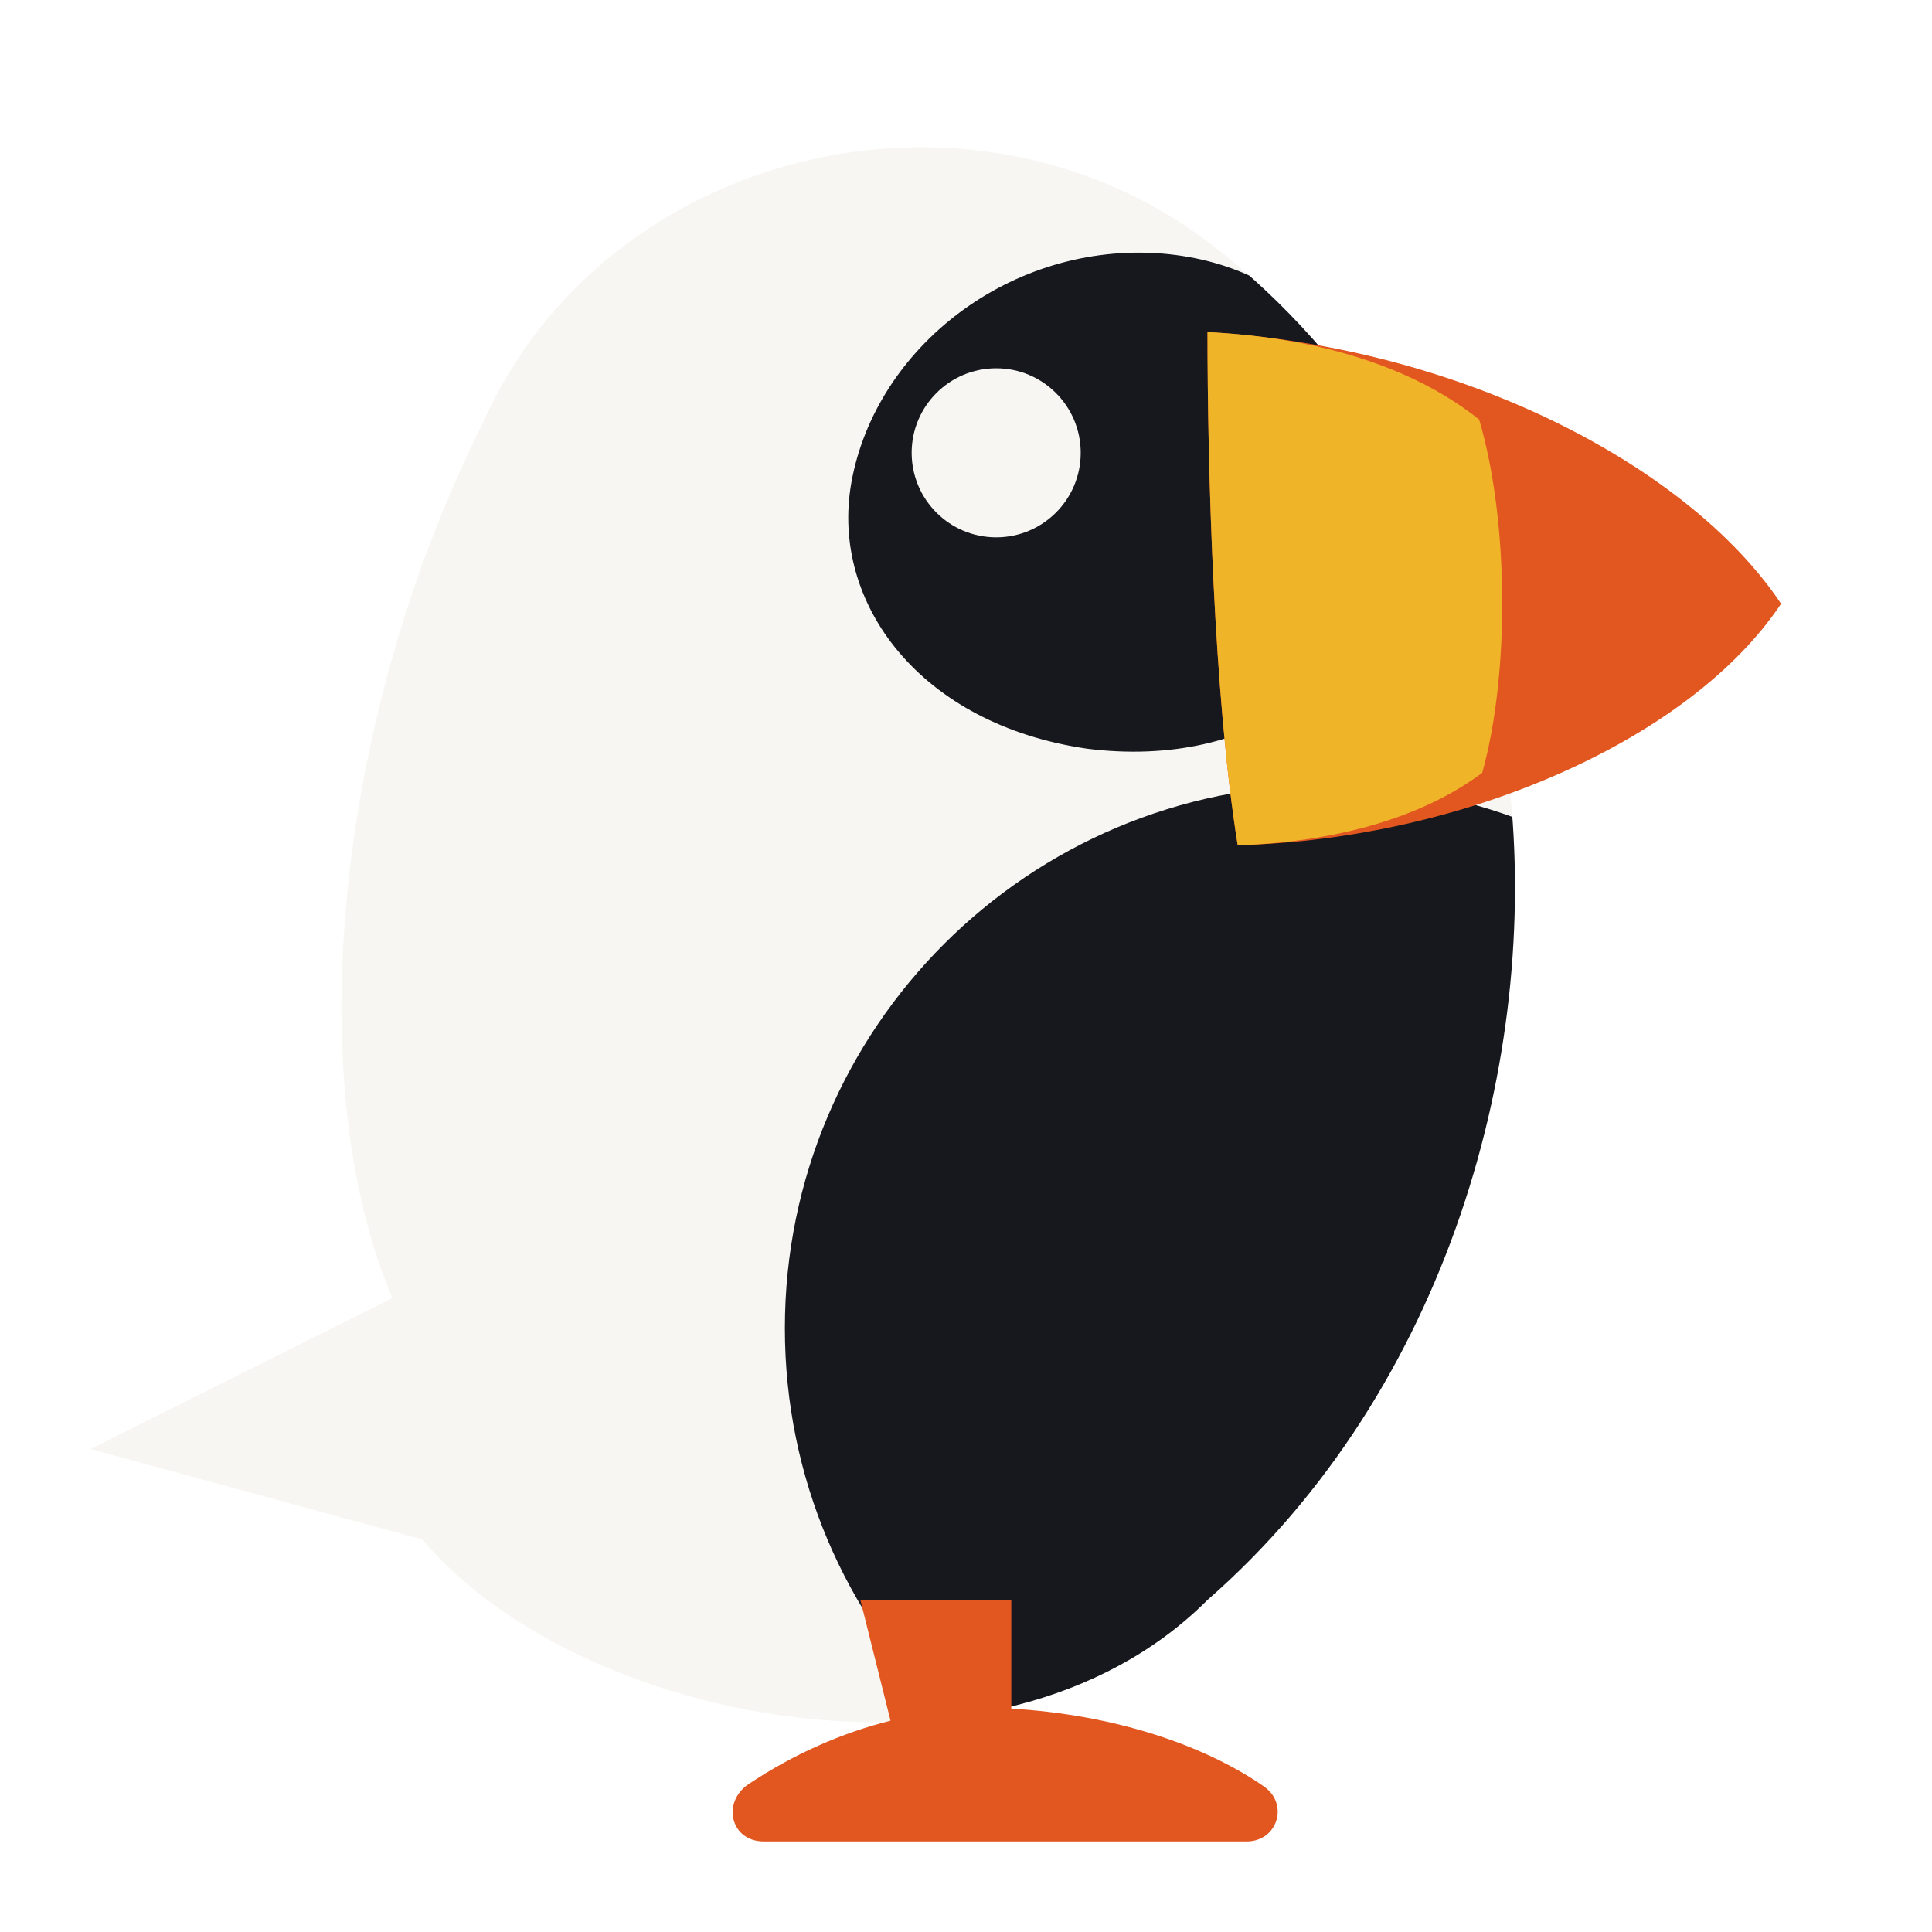
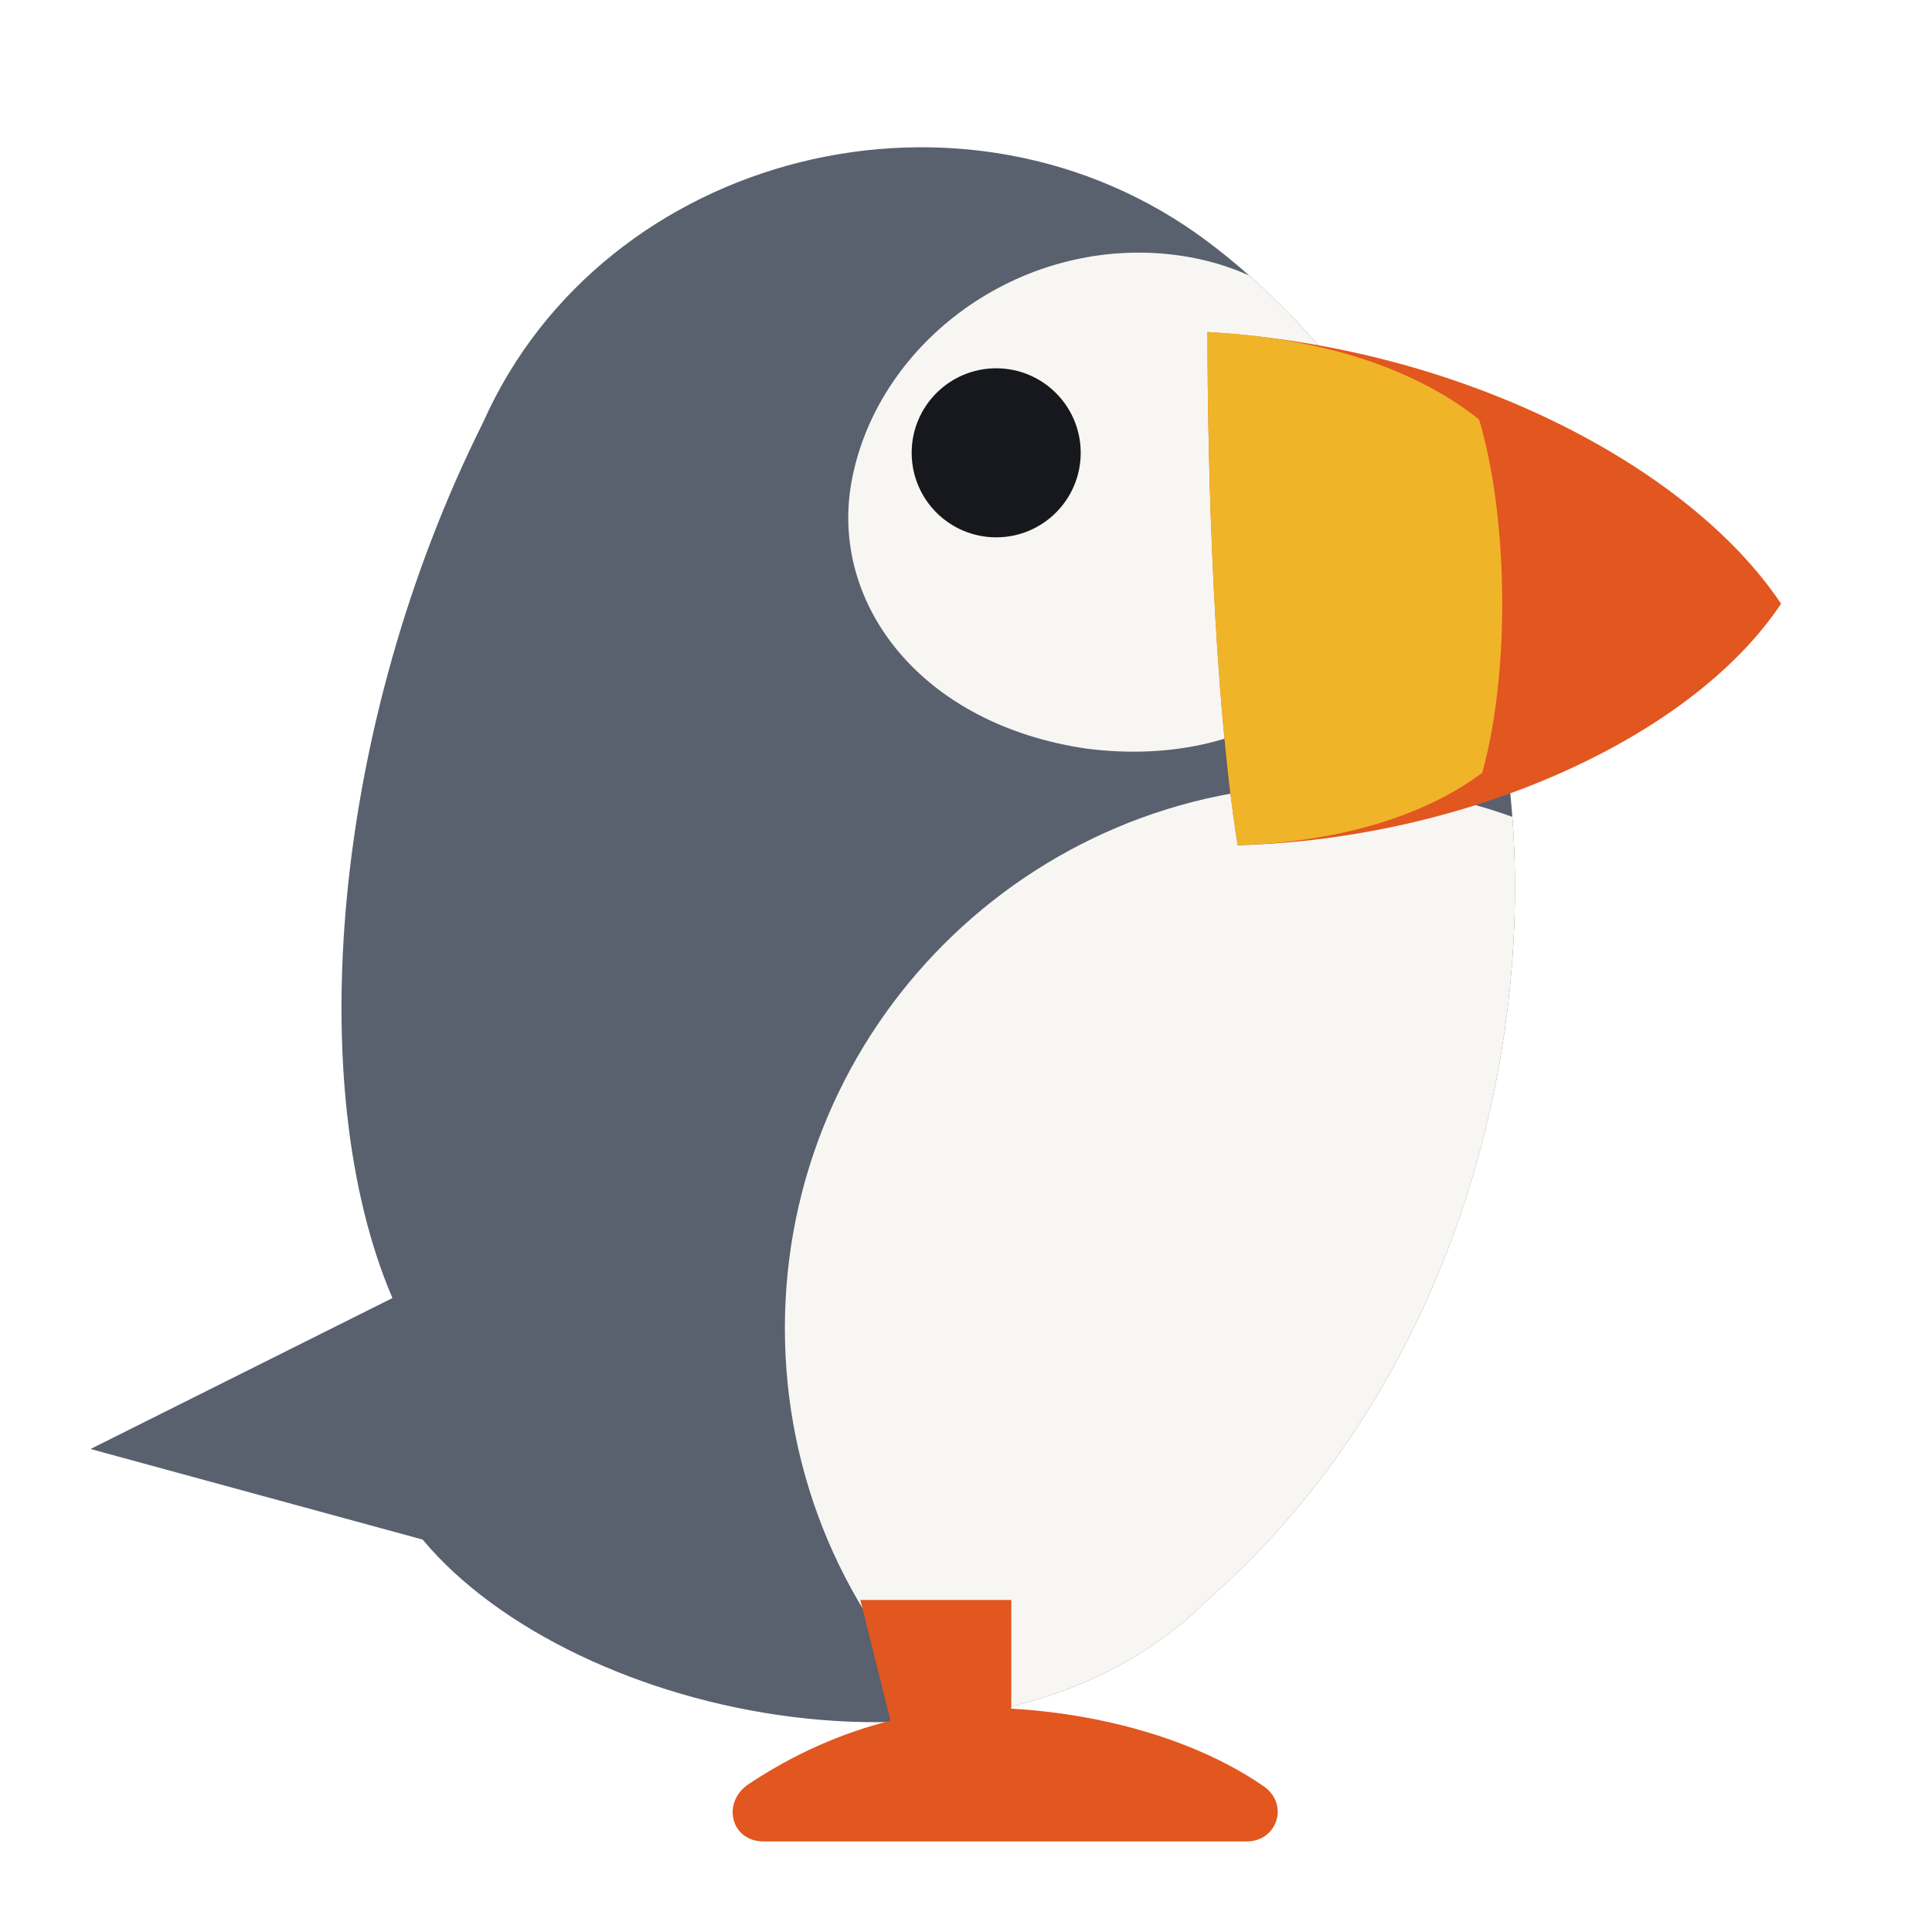
<svg xmlns="http://www.w3.org/2000/svg" viewBox="0 0 64 64">
  <defs>
    <clipPath id="s">
      <path d="M40 8 C32 2 20 5 16 14 C11 24 10 36 13 43 L3 48 L14 51 C19 57 33 60 40 53 C48 46 51 35 50 26 C49 17 44 11 40 8 Z" />
    </clipPath>
  </defs>
-   <path fill="#F7F6F3" d="M40 8 C32 2 20 5 16 14 C11 24 10 36 13 43 L3 48 L14 51 C19 57 33 60 40 53 C48 46 51 35 50 26 C49 17 44 11 40 8 Z" />
+   <path fill="#59606E" d="M40 8 C32 2 20 5 16 14 C11 24 10 36 13 43 L3 48 L14 51 C19 57 33 60 40 53 C48 46 51 35 50 26 C49 17 44 11 40 8 Z" />
  <g clip-path="url(#s)">
-     <ellipse cx="44" cy="44" rx="18" ry="18" fill="#16181D" />
-     <path fill="#16181D" d="M46 17 C46 22.5 41.5 25.5 36 24.8 C30.5 24 27.5 20 28.2 16 C29 11.5 33.5 8 38.5 8.4 C43.3 8.8 46 12.5 46 17 Z" />
+     <ellipse cx="44" cy="44" rx="18" ry="18" fill="#F7F6F3" />
+     <path fill="#F7F6F3" d="M46 17 C46 22.5 41.5 25.5 36 24.8 C30.5 24 27.5 20 28.2 16 C29 11.5 33.5 8 38.5 8.4 C43.3 8.8 46 12.5 46 17 Z" />
  </g>
  <path fill="#E2561F" d="M40 11 C48.5 11.5 56 15.5 59 20 C56 24.5 48.5 27.8 41 28 C40.2 23 40 15.5 40 11 Z" />
  <path fill="#F0B429" d="M40 11 C44 11.2 47 12.3 49 13.9 C50 17.3 50 22.4 49.1 25.6 C47.1 27.1 44.2 27.9 41 28 C40.2 23 40 15.5 40 11 Z" />
-   <circle cx="33" cy="15" r="2.8" fill="#F7F6F3" />
+   <circle cx="33" cy="15" r="2.8" fill="#16181D" />
  <path fill="#E2561F" d="M28.5 53 h5 v3.6 c3.4 0.2 6.4 1.2 8.4 2.6 c0.8 0.6 0.4 1.8 -0.6 1.8 h-16 c-1.1 0 -1.4 -1.3 -0.5 -1.9 c1.5 -1 3.1 -1.7 4.7 -2.1 z" />
</svg>
